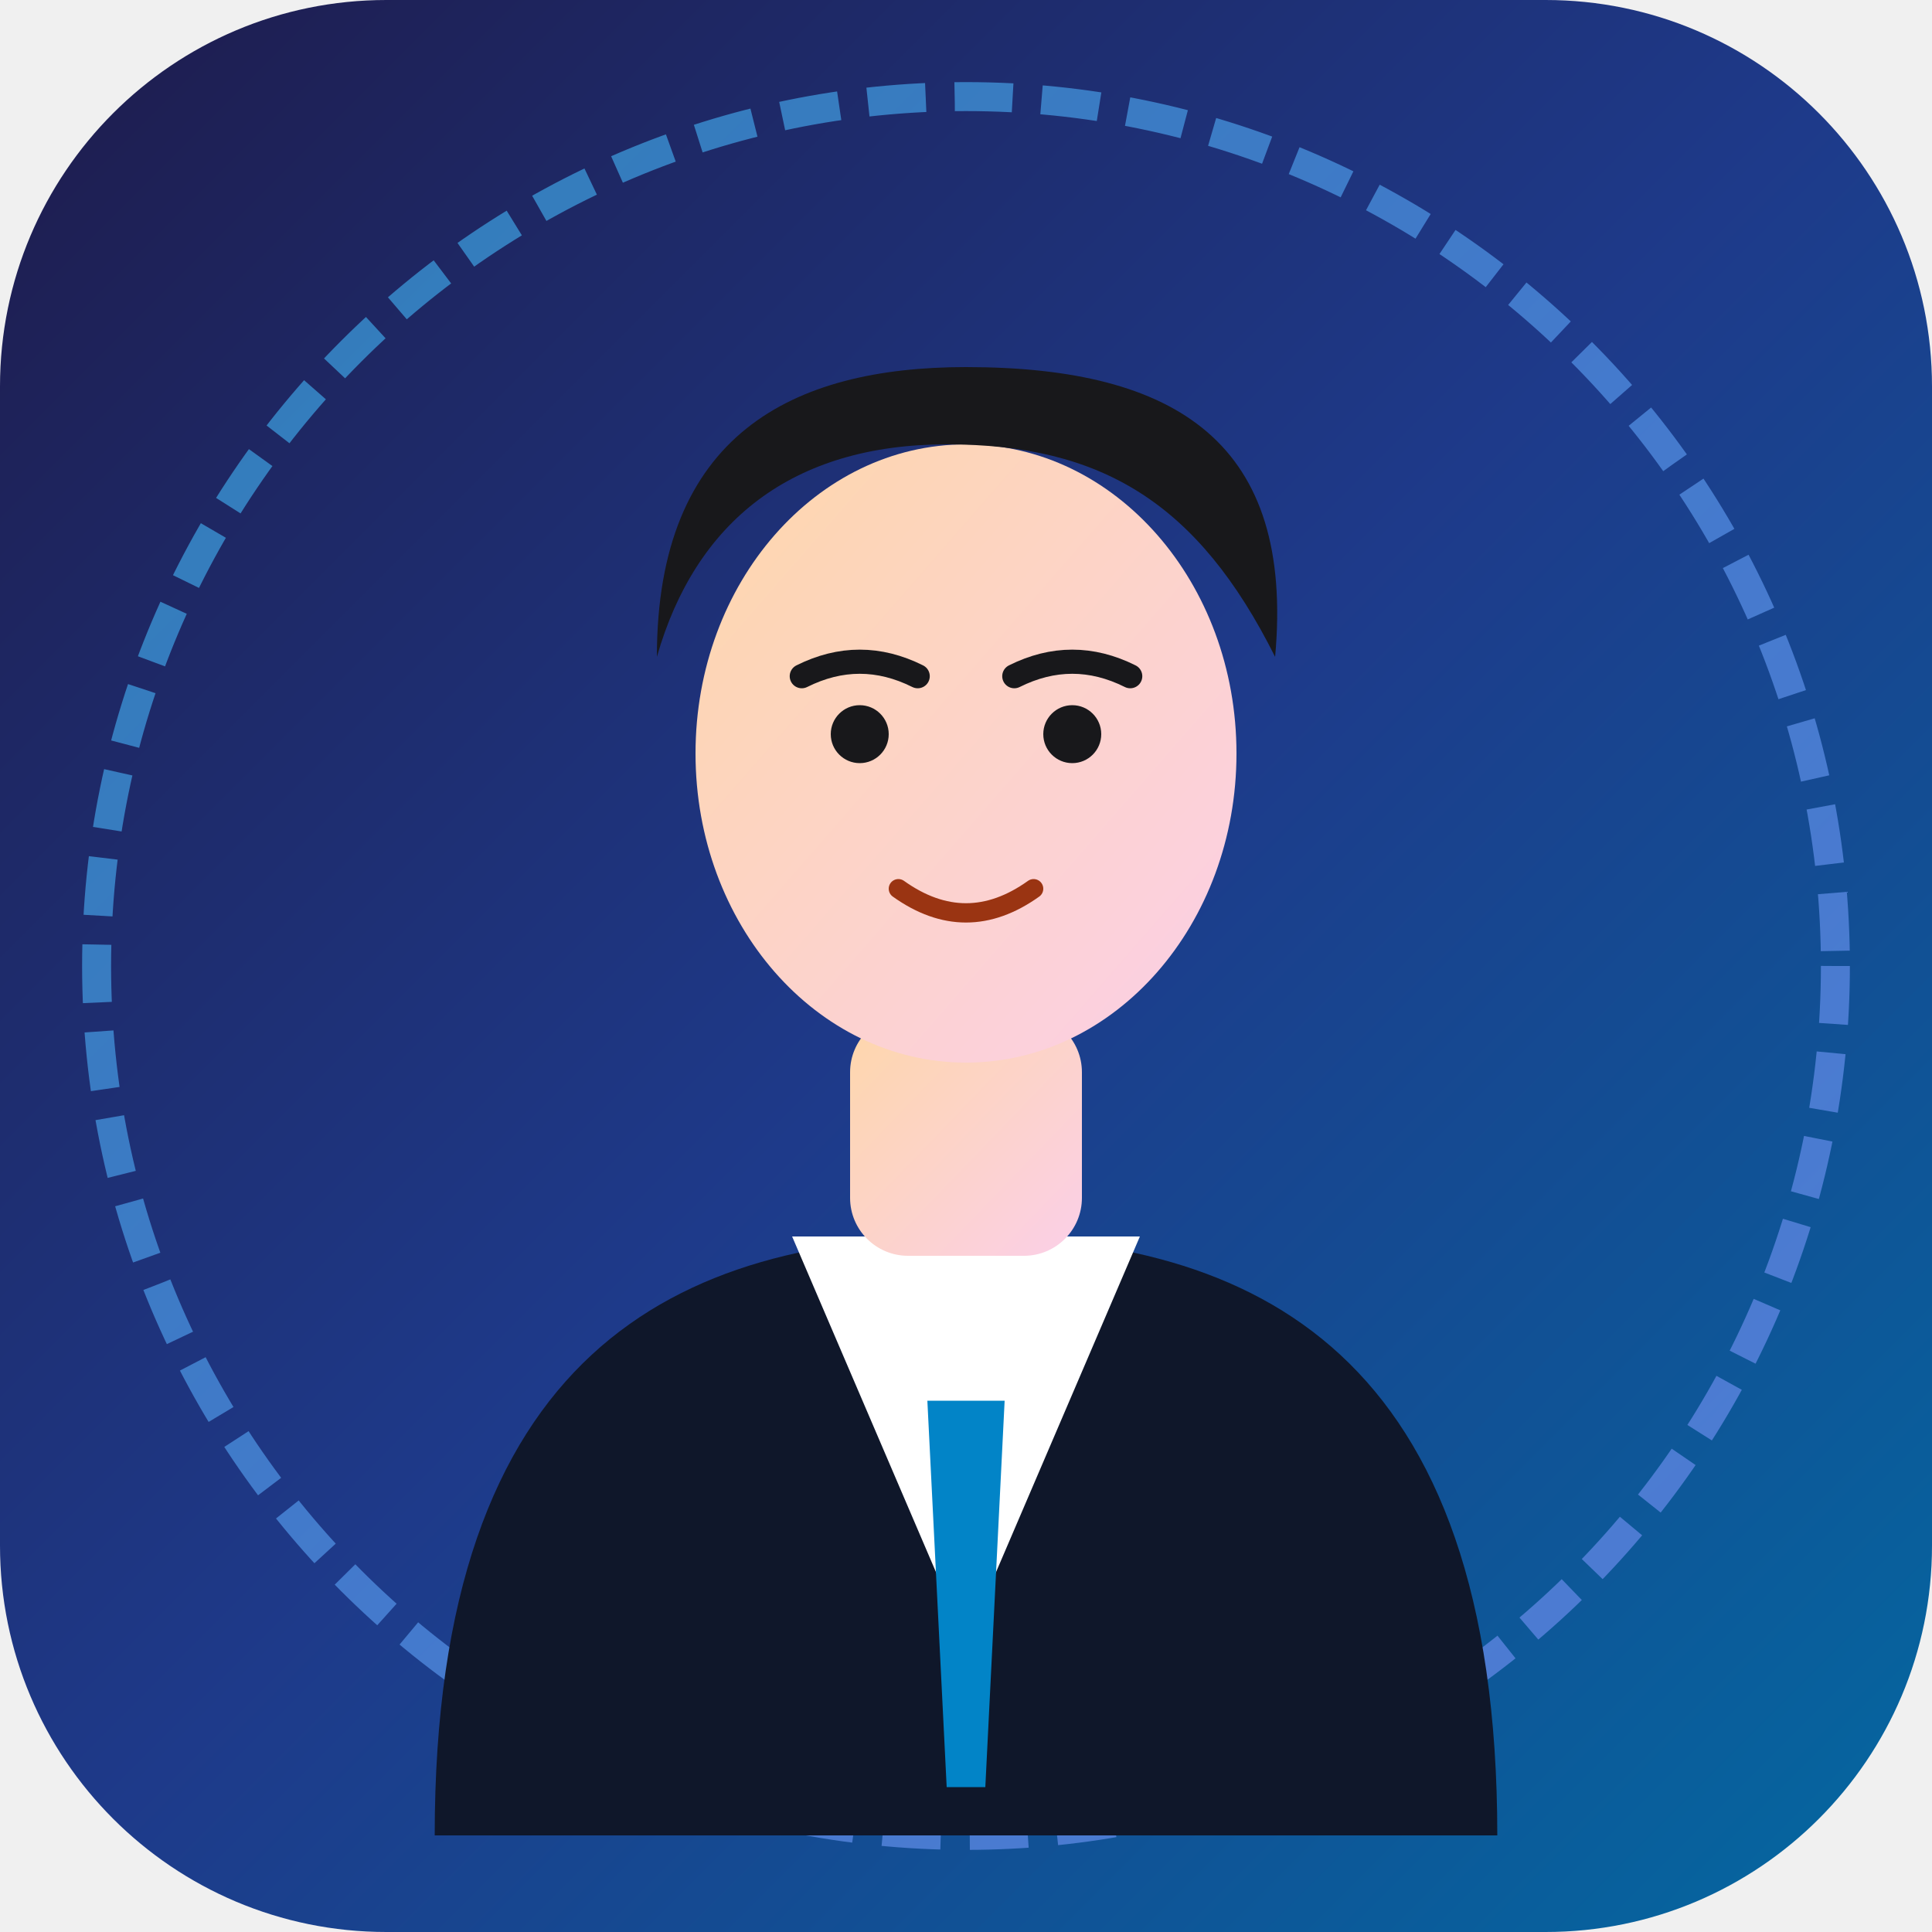
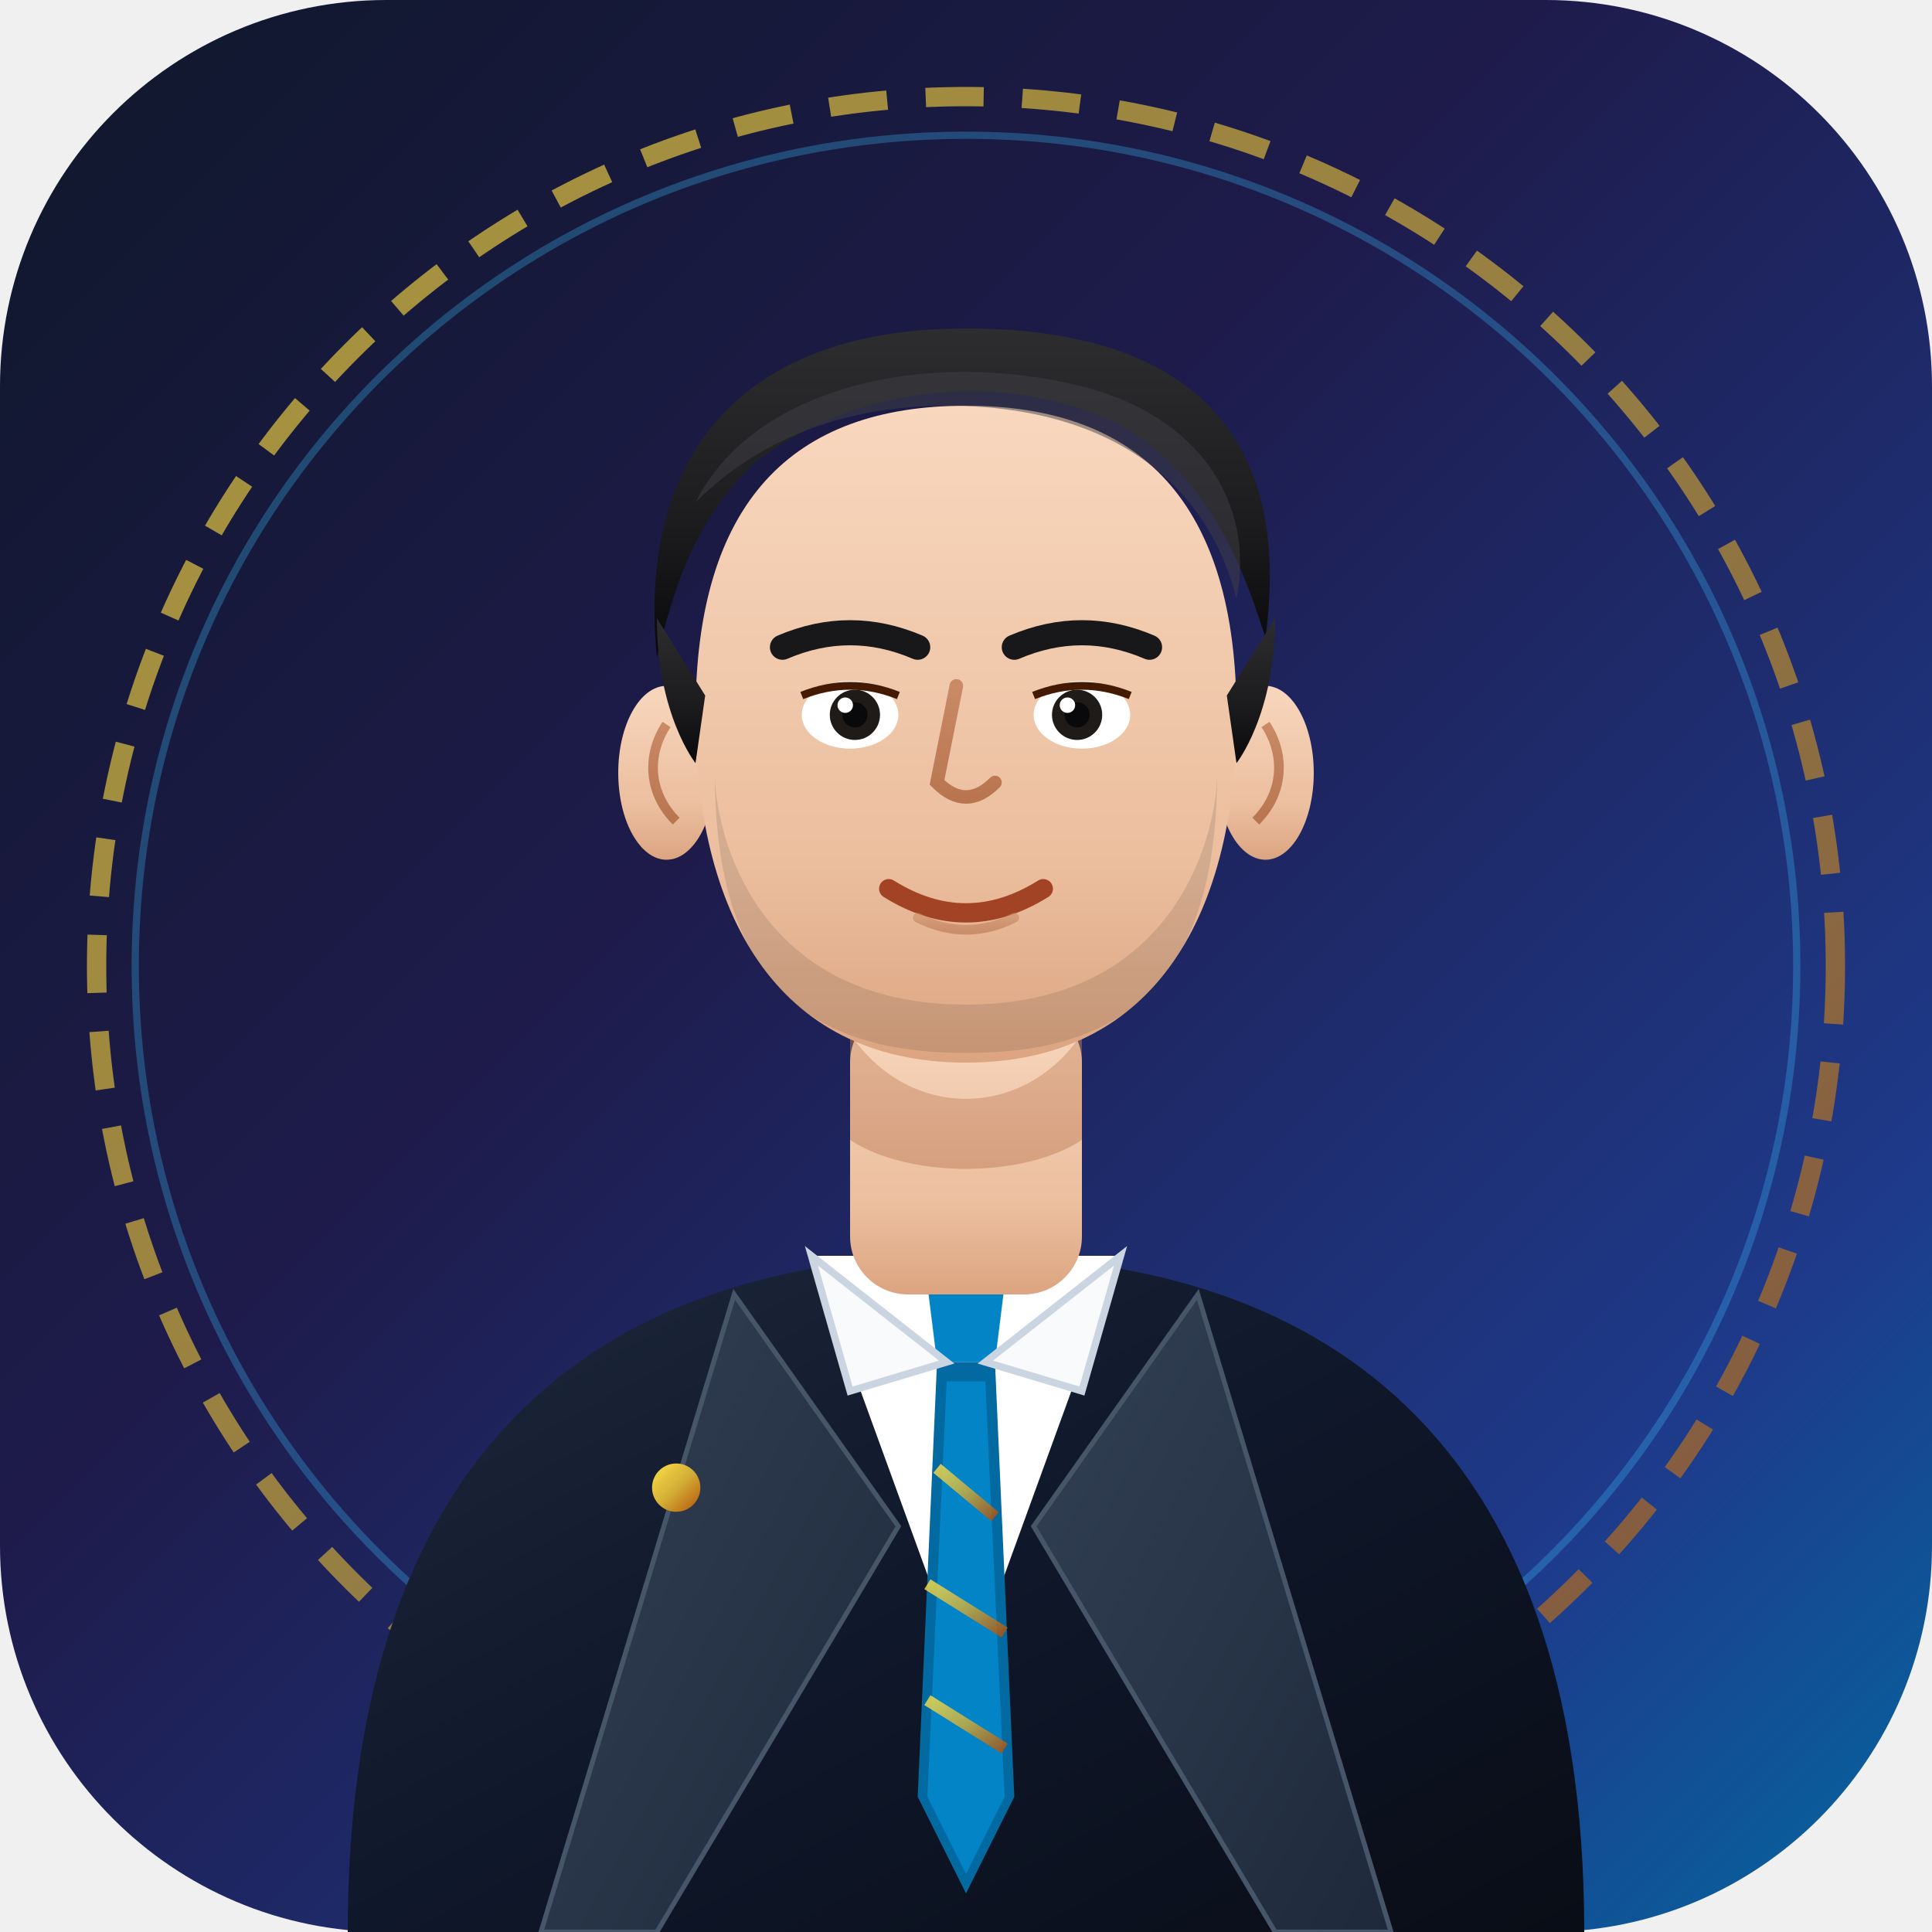
<svg xmlns="http://www.w3.org/2000/svg" viewBox="0 0 200 200" width="100%" height="100%">
  <defs>
-     <linearGradient id="h-bg" x1="0%" y1="0%" x2="100%" y2="100%">
-       <stop offset="0%" stop-color="#1e1b4b" />
-       <stop offset="50%" stop-color="#1e3a8a" />
+     <linearGradient id="hs-bg" x1="0%" y1="0%" x2="100%" y2="100%">
+       <stop offset="0%" stop-color="#0f172a" />
+       <stop offset="40%" stop-color="#1e1b4b" />
+       <stop offset="80%" stop-color="#1e3a8a" />
      <stop offset="100%" stop-color="#0369a1" />
    </linearGradient>
-     <linearGradient id="h-accent" x1="0%" y1="0%" x2="100%" y2="100%">
-       <stop offset="0%" stop-color="#38bdf8" />
-       <stop offset="100%" stop-color="#818cf8" />
+     <linearGradient id="hs-gold" x1="0%" y1="0%" x2="100%" y2="100%">
+       <stop offset="0%" stop-color="#fde047" />
+       <stop offset="50%" stop-color="#d4af37" />
+       <stop offset="100%" stop-color="#b45309" />
    </linearGradient>
-     <linearGradient id="h-skin" x1="0%" y1="0%" x2="100%" y2="100%">
-       <stop offset="0%" stop-color="#fed7aa" />
-       <stop offset="100%" stop-color="#fbcfe8" />
+     <linearGradient id="hs-skin" x1="0%" y1="0%" x2="0%" y2="100%">
+       <stop offset="0%" stop-color="#f8d7be" />
+       <stop offset="70%" stop-color="#ebbe9e" />
+       <stop offset="100%" stop-color="#dca480" />
+     </linearGradient>
+     <linearGradient id="hs-shadow" x1="0%" y1="0%" x2="0%" y2="100%">
+       <stop offset="0%" stop-color="#c98a65" />
+       <stop offset="100%" stop-color="#b87550" />
+     </linearGradient>
+     <linearGradient id="hs-hair" x1="0%" y1="0%" x2="0%" y2="100%">
+       <stop offset="0%" stop-color="#2d2d30" />
+       <stop offset="60%" stop-color="#1c1c1e" />
+       <stop offset="100%" stop-color="#09090b" />
+     </linearGradient>
+     <linearGradient id="hs-suit" x1="0%" y1="0%" x2="100%" y2="100%">
+       <stop offset="0%" stop-color="#1e293b" />
+       <stop offset="50%" stop-color="#0f172a" />
+       <stop offset="100%" stop-color="#090d16" />
+     </linearGradient>
+     <linearGradient id="hs-lapel" x1="0%" y1="0%" x2="100%" y2="100%">
+       <stop offset="0%" stop-color="#334155" />
+       <stop offset="100%" stop-color="#1e293b" />
    </linearGradient>
  </defs>
-   <rect width="200" height="200" rx="40" fill="url(#h-bg)" />
-   <circle cx="100" cy="100" r="90" fill="none" stroke="url(#h-accent)" stroke-width="3" stroke-dasharray="6,3" opacity="0.6" />
-   <path d="M45 190 C45 140, 70 128, 100 128 C130 128, 155 140, 155 190 Z" fill="#0f172a" />
-   <path d="M82 128 L100 170 L118 128 Z" fill="#ffffff" />
-   <path d="M96 145 L104 145 L102 185 L98 185 Z" fill="#0284c7" />
-   <rect x="88" y="105" width="24" height="25" rx="6" fill="url(#h-skin)" />
-   <ellipse cx="100" cy="78" rx="28" ry="32" fill="url(#h-skin)" />
-   <path d="M68 68 C68 45, 82 38, 100 38 C122 38, 134 46, 132 68 C124 52, 114 46, 98 46 C82 46, 72 54, 68 68 Z" fill="#18181b" />
-   <circle cx="89" cy="76" r="3" fill="#18181b" />
-   <circle cx="111" cy="76" r="3" fill="#18181b" />
-   <path d="M83 70 Q89 67 95 70" stroke="#18181b" stroke-width="2.5" stroke-linecap="round" fill="none" />
-   <path d="M105 70 Q111 67 117 70" stroke="#18181b" stroke-width="2.5" stroke-linecap="round" fill="none" />
-   <path d="M93 92 Q100 97 107 92" stroke="#9a3412" stroke-width="2" stroke-linecap="round" fill="none" />
+   <rect width="200" height="200" rx="40" fill="url(#hs-bg)" />
+   <circle cx="100" cy="100" r="90" fill="none" stroke="url(#hs-gold)" stroke-width="2" stroke-dasharray="6,4" opacity="0.65" />
+   <circle cx="100" cy="100" r="86" fill="none" stroke="#38bdf8" stroke-width="0.75" opacity="0.3" />
+   <path d="M36 200 C36 148, 64 130, 100 130 C136 130, 164 148, 164 200 Z" fill="url(#hs-suit)" />
+   <path d="M84 130 L100 174 L116 130 Z" fill="#ffffff" />
+   <path d="M96 130 L100 174 L104 130 Z" fill="#e2e8f0" />
+   <path d="M96 133 L104 133 L103 141 L97 141 Z" fill="#0284c7" />
+   <path d="M97 141 L103 141 L105 186 L100 196 L95 186 Z" fill="#0369a1" />
+   <path d="M98 143 L102 143 L104 186 L100 194 L96 186 Z" fill="#0284c7" />
+   <line x1="97" y1="152" x2="103" y2="157" stroke="url(#hs-gold)" stroke-width="1.2" opacity="0.8" />
+   <line x1="96" y1="164" x2="104" y2="169" stroke="url(#hs-gold)" stroke-width="1.2" opacity="0.8" />
+   <line x1="96" y1="176" x2="104" y2="181" stroke="url(#hs-gold)" stroke-width="1.2" opacity="0.8" />
+   <path d="M84 130 L98 141 L88 144 Z" fill="#f8fafc" stroke="#cbd5e1" stroke-width="0.75" />
+   <path d="M116 130 L102 141 L112 144 Z" fill="#f8fafc" stroke="#cbd5e1" stroke-width="0.75" />
+   <path d="M56 200 L76 134 L93 158 L68 200 Z" fill="url(#hs-lapel)" stroke="#475569" stroke-width="0.5" />
+   <path d="M144 200 L124 134 L107 158 L132 200 Z" fill="url(#hs-lapel)" stroke="#475569" stroke-width="0.5" />
+   <circle cx="70" cy="154" r="2.5" fill="url(#hs-gold)" />
+   <rect x="88" y="104" width="24" height="30" rx="6" fill="url(#hs-skin)" />
+   <path d="M88 107 C94 116, 106 116, 112 107 L112 118 C106 122, 94 122, 88 118 Z" fill="url(#hs-shadow)" opacity="0.45" />
+   <ellipse cx="69" cy="80" rx="5" ry="9" fill="url(#hs-skin)" />
+   <path d="M69 75 C67 78, 67 82, 70 85" stroke="url(#hs-shadow)" stroke-width="1" fill="none" />
+   <ellipse cx="131" cy="80" rx="5" ry="9" fill="url(#hs-skin)" />
+   <path d="M131 75 C133 78, 133 82, 130 85" stroke="url(#hs-shadow)" stroke-width="1" fill="none" />
+   <path d="M72 74 C72 52, 82 42, 100 42 C118 42, 128 52, 128 74 C128 94, 120 110, 100 110 C80 110, 72 94, 72 74 Z" fill="url(#hs-skin)" />
+   <path d="M74 80 C74 102, 84 109, 100 109 C116 109, 126 102, 126 80 C126 86, 122 104, 100 104 C78 104, 74 86, 74 80 Z" fill="#18181b" opacity="0.12" />
+   <ellipse cx="88" cy="74" rx="5" ry="3.5" fill="#ffffff" />
+   <circle cx="88.5" cy="74" r="2.6" fill="#1e1b18" />
+   <circle cx="88.5" cy="74" r="1.3" fill="#09090b" />
+   <circle cx="87.5" cy="73" r="0.8" fill="#ffffff" />
+   <path d="M83 72 Q88 70 93 72" stroke="#451a03" stroke-width="0.8" fill="none" />
+   <ellipse cx="112" cy="74" rx="5" ry="3.5" fill="#ffffff" />
+   <circle cx="111.5" cy="74" r="2.6" fill="#1e1b18" />
+   <circle cx="111.5" cy="74" r="1.3" fill="#09090b" />
+   <circle cx="110.5" cy="73" r="0.8" fill="#ffffff" />
+   <path d="M107 72 Q112 70 117 72" stroke="#451a03" stroke-width="0.8" fill="none" />
+   <path d="M81 67 Q88 64 95 67" stroke="#18181b" stroke-width="2.6" stroke-linecap="round" fill="none" />
+   <path d="M105 67 Q112 64 119 67" stroke="#18181b" stroke-width="2.6" stroke-linecap="round" fill="none" />
+   <path d="M99 71 L97 81 Q100 84 103 81" stroke="url(#hs-shadow)" stroke-width="1.4" stroke-linecap="round" fill="none" />
+   <path d="M92 92 Q100 97 108 92" stroke="#a14324" stroke-width="2" stroke-linecap="round" fill="none" />
+   <path d="M95 95 Q100 97.5 105 95" stroke="url(#hs-shadow)" stroke-width="1" stroke-linecap="round" fill="none" opacity="0.6" />
+   <path d="M68 68 C66 48, 76 34, 100 34 C122 34, 134 44, 131 66 C129 60, 126 50, 116 44 C104 38, 88 40, 78 48 C72 54, 70 60, 68 68 Z" fill="url(#hs-hair)" />
+   <path d="M72 52 C78 40, 96 36, 112 40 C124 43, 130 52, 128 62 C125 50, 115 42, 98 42 C84 42, 76 48, 72 52 Z" fill="#3f3f46" opacity="0.5" />
+   <path d="M68 64 C68 74, 72 79, 72 79 L73 72 Z" fill="url(#hs-hair)" />
+   <path d="M132 64 C132 74, 128 79, 128 79 L127 72 Z" fill="url(#hs-hair)" />
</svg>
